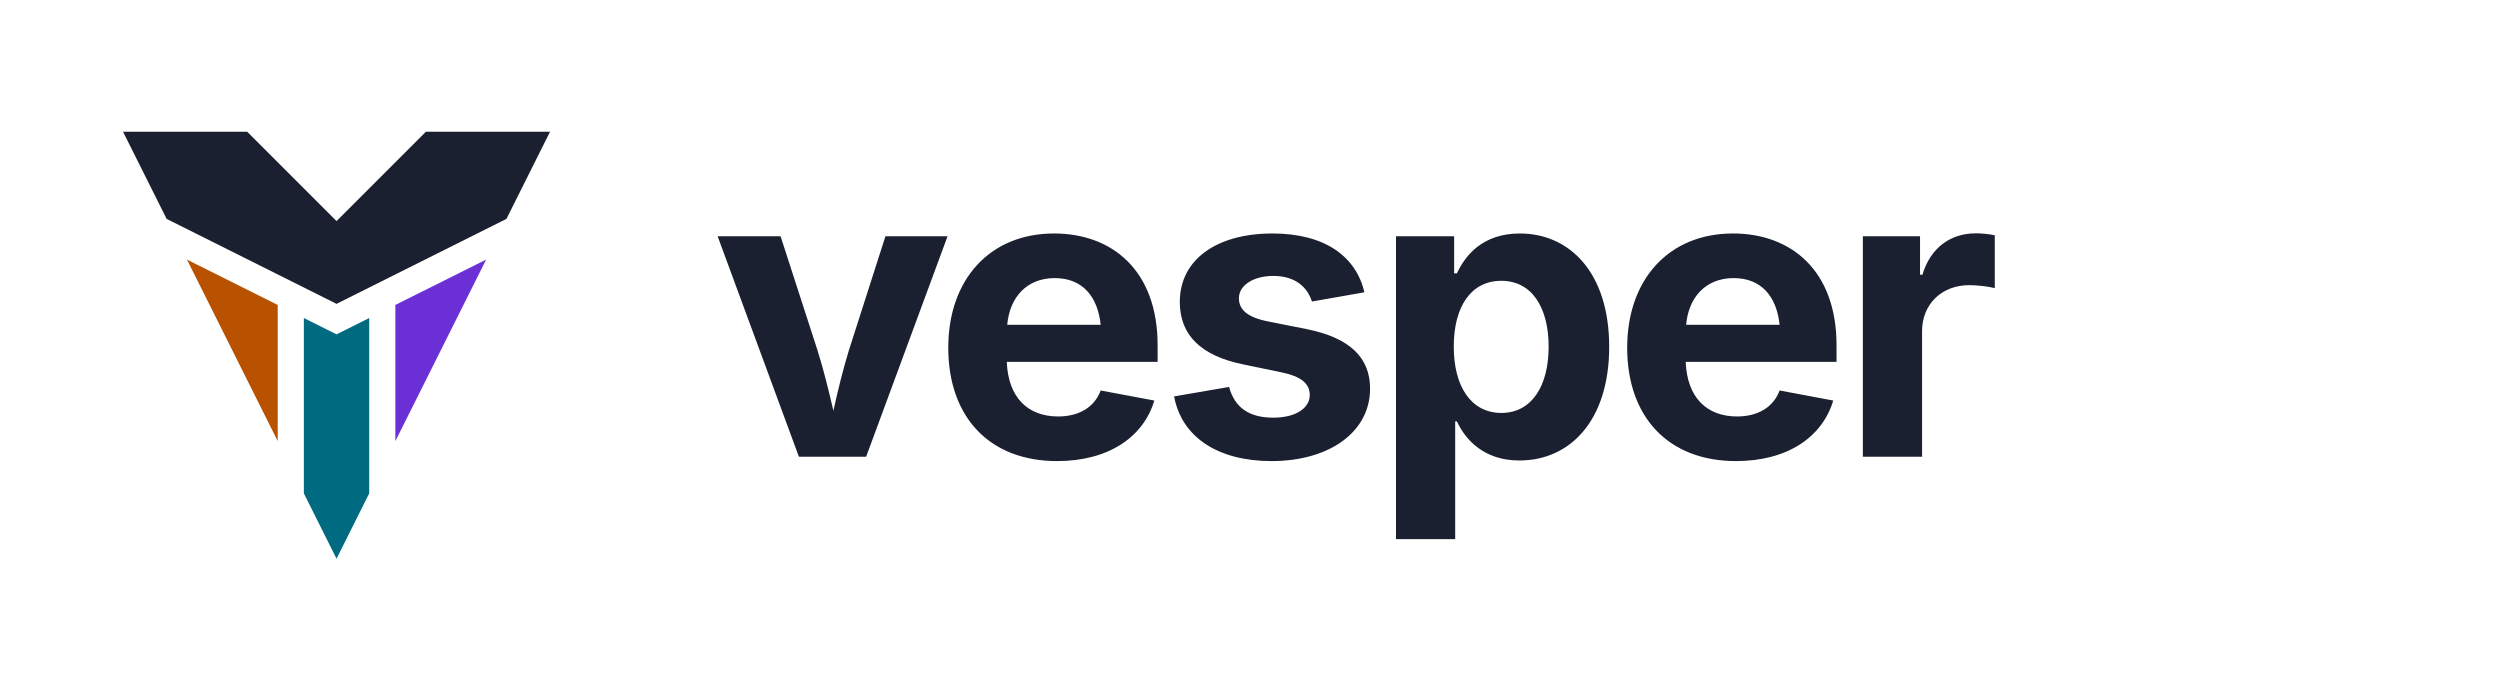
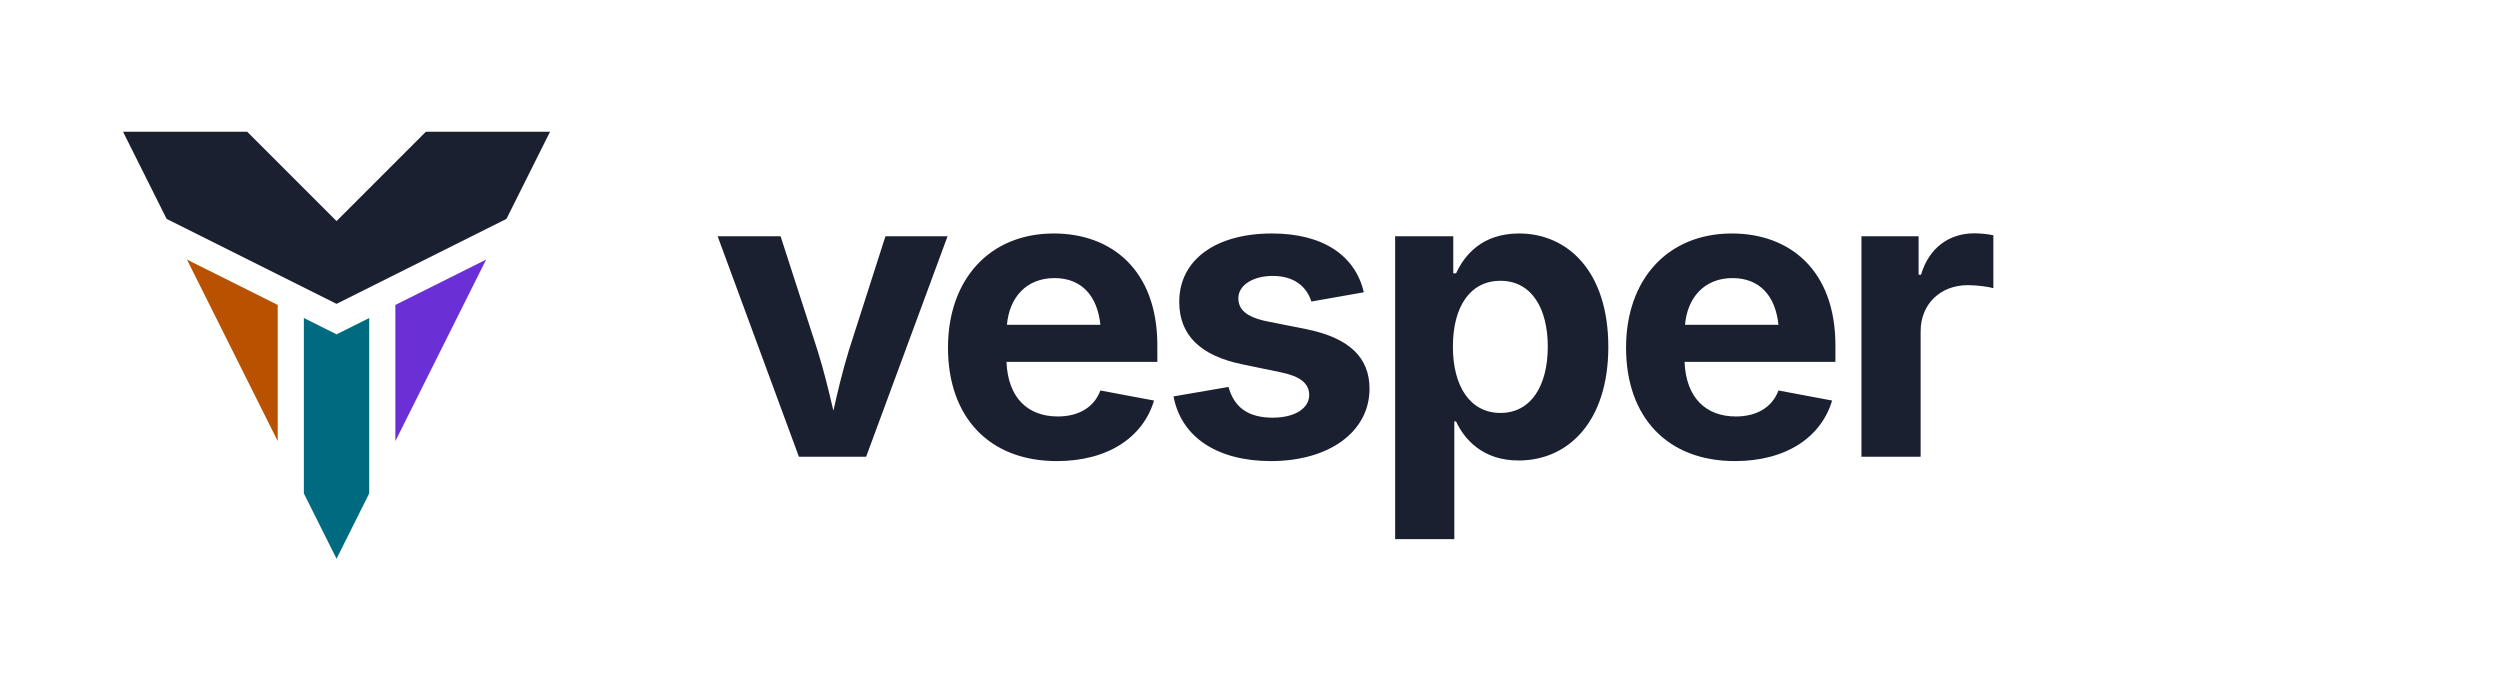
<svg xmlns="http://www.w3.org/2000/svg" viewBox="0 0 520 140" width="520" height="140" fill="none">
  <g transform="translate(12, 12) scale(0.453125)">
    <polygon points="30,34 87,34 128,75 169,34 226,34 206,74 128,113 50,74" fill="#1B2030" />
    <polygon points="59.33,92.67 101,113.5 101,176" fill="#B85200" />
    <polygon points="128,127 143,119.5 143,200 128,230 113,200 113,119.5" fill="#006B80" />
    <polygon points="196.67,92.67 155,113.5 155,176" fill="#6B2FD6" />
  </g>
-   <text x="148" y="95" fill="#1B2030" font-family="'Space Grotesk', 'Inter', system-ui, sans-serif" font-size="84" font-weight="700" letter-spacing="-.035em">vesper</text>
+   <text x="148" y="95" fill="#1B2030" font-family="'Space Grotesk', 'Inter', system-ui, sans-serif" font-size="84" font-weight="700" letter-spacing="-3">vesper</text>
</svg>
